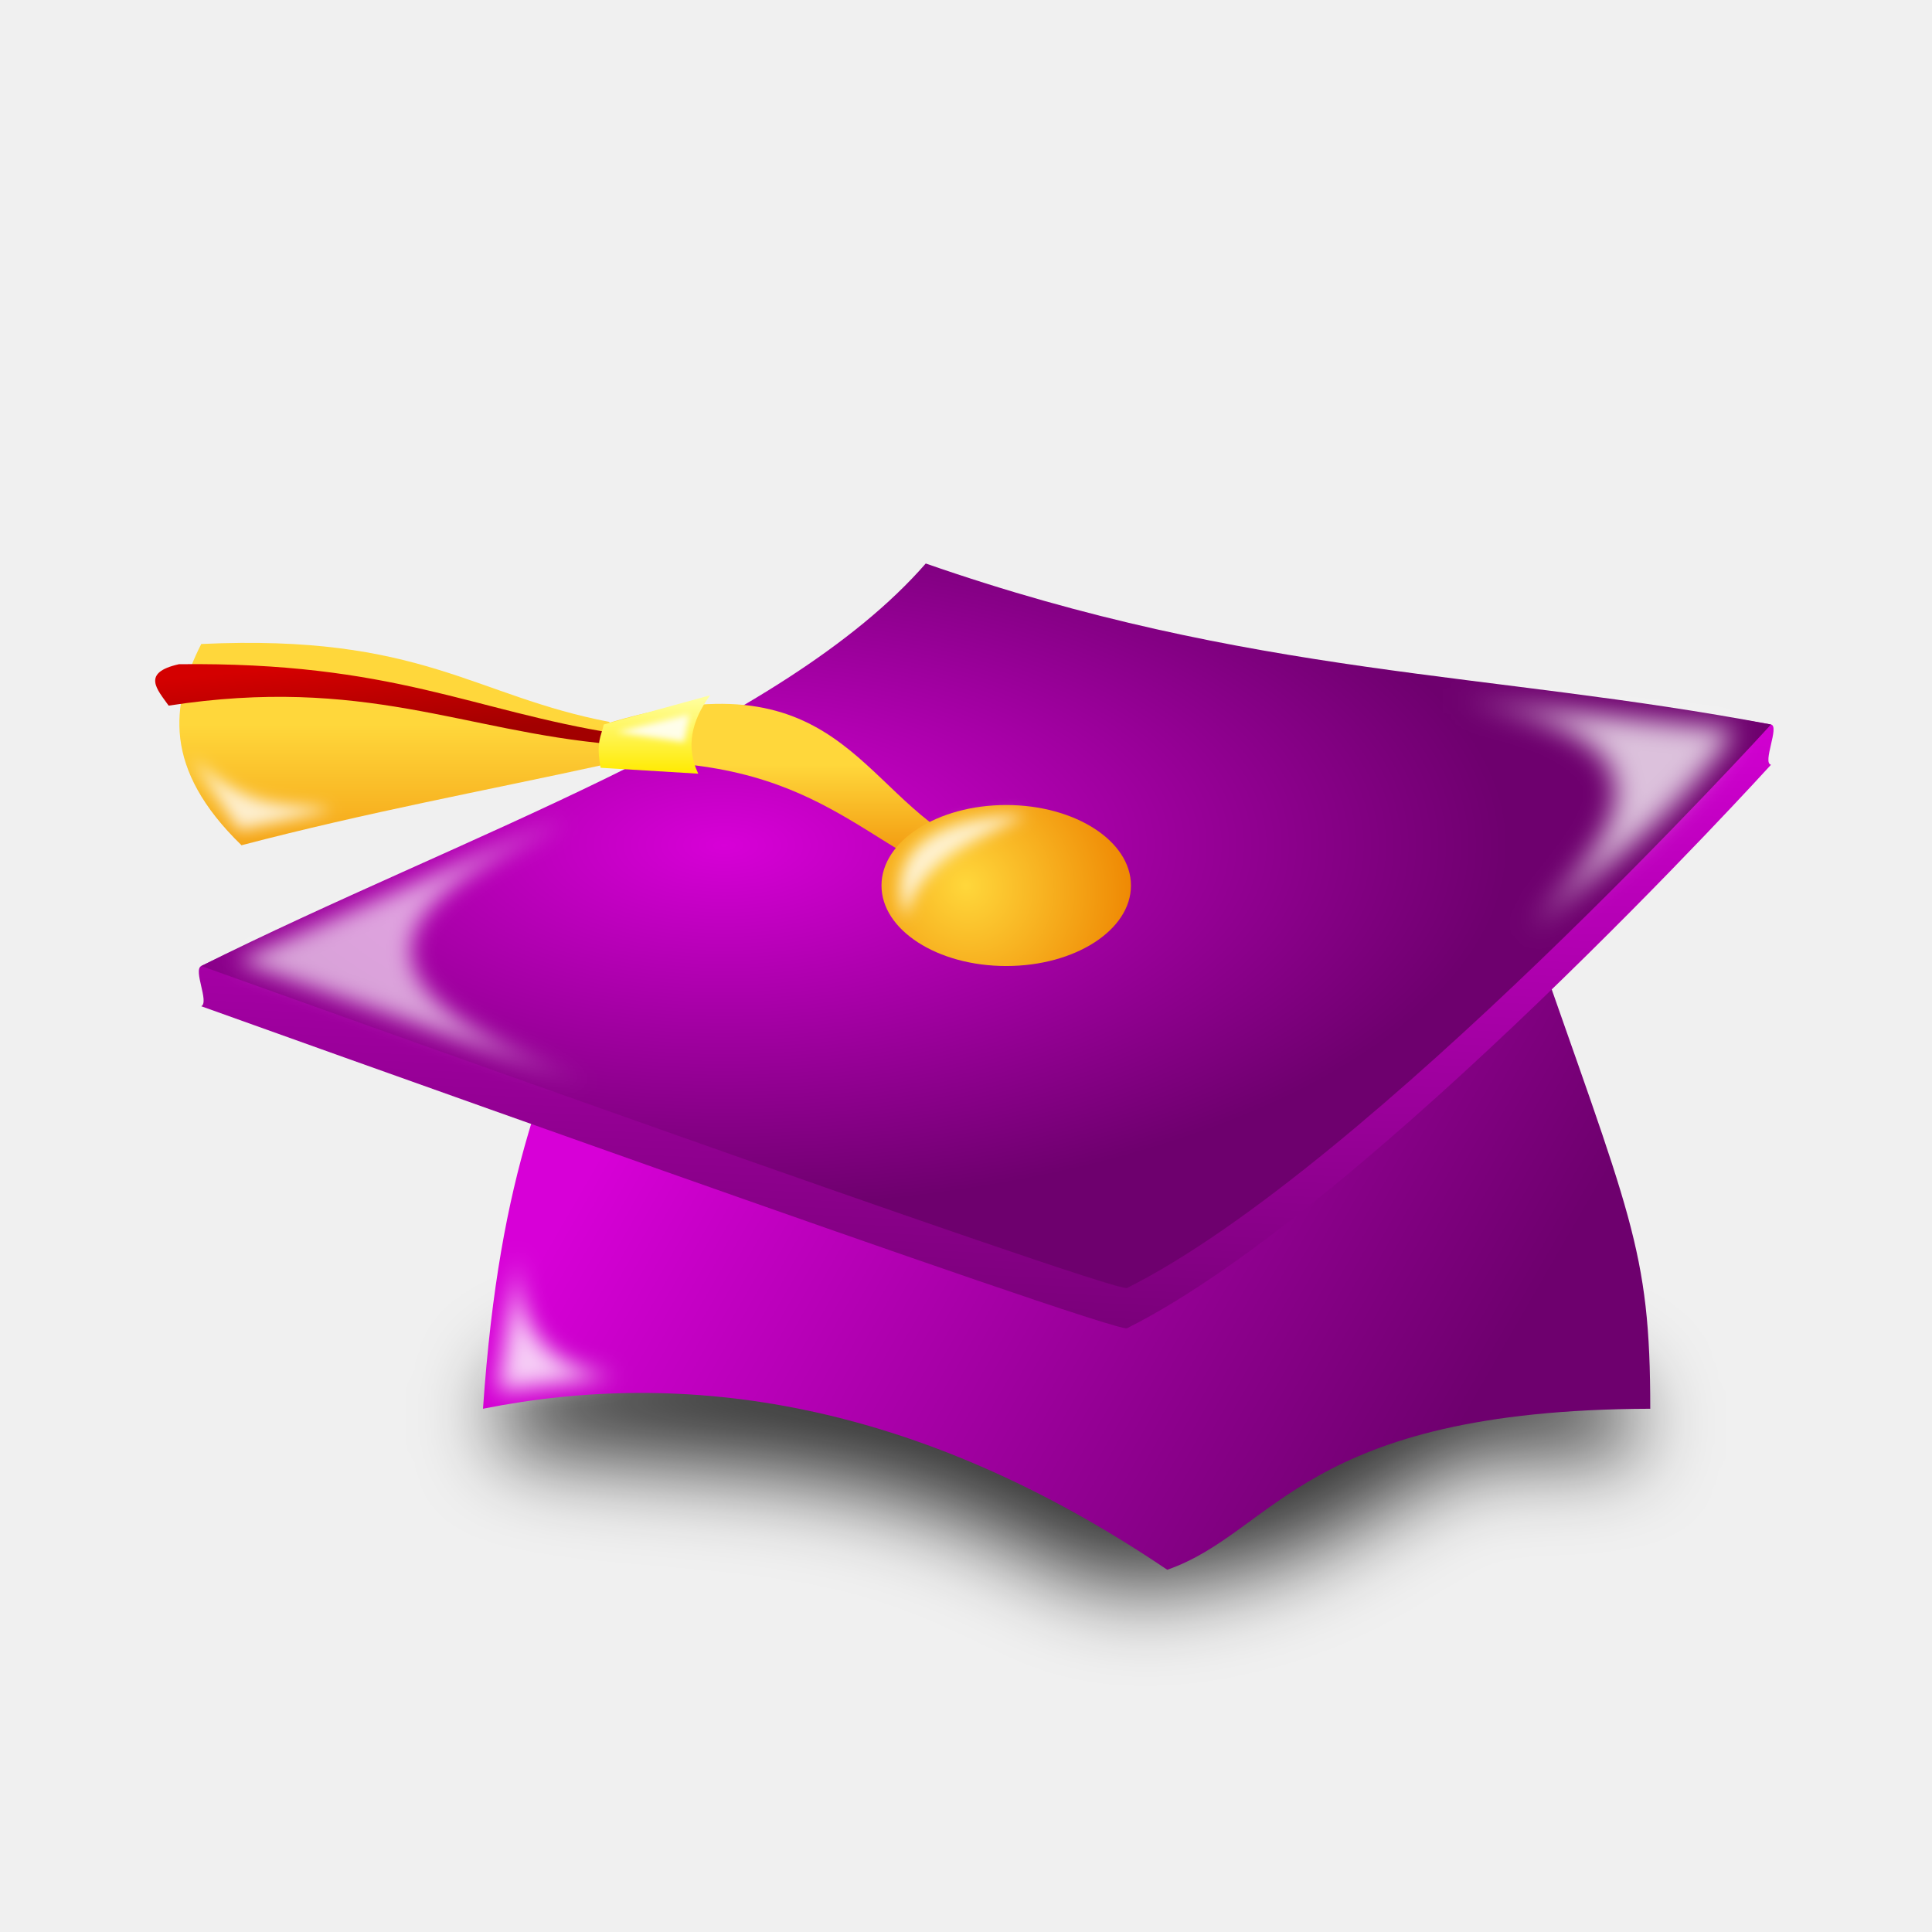
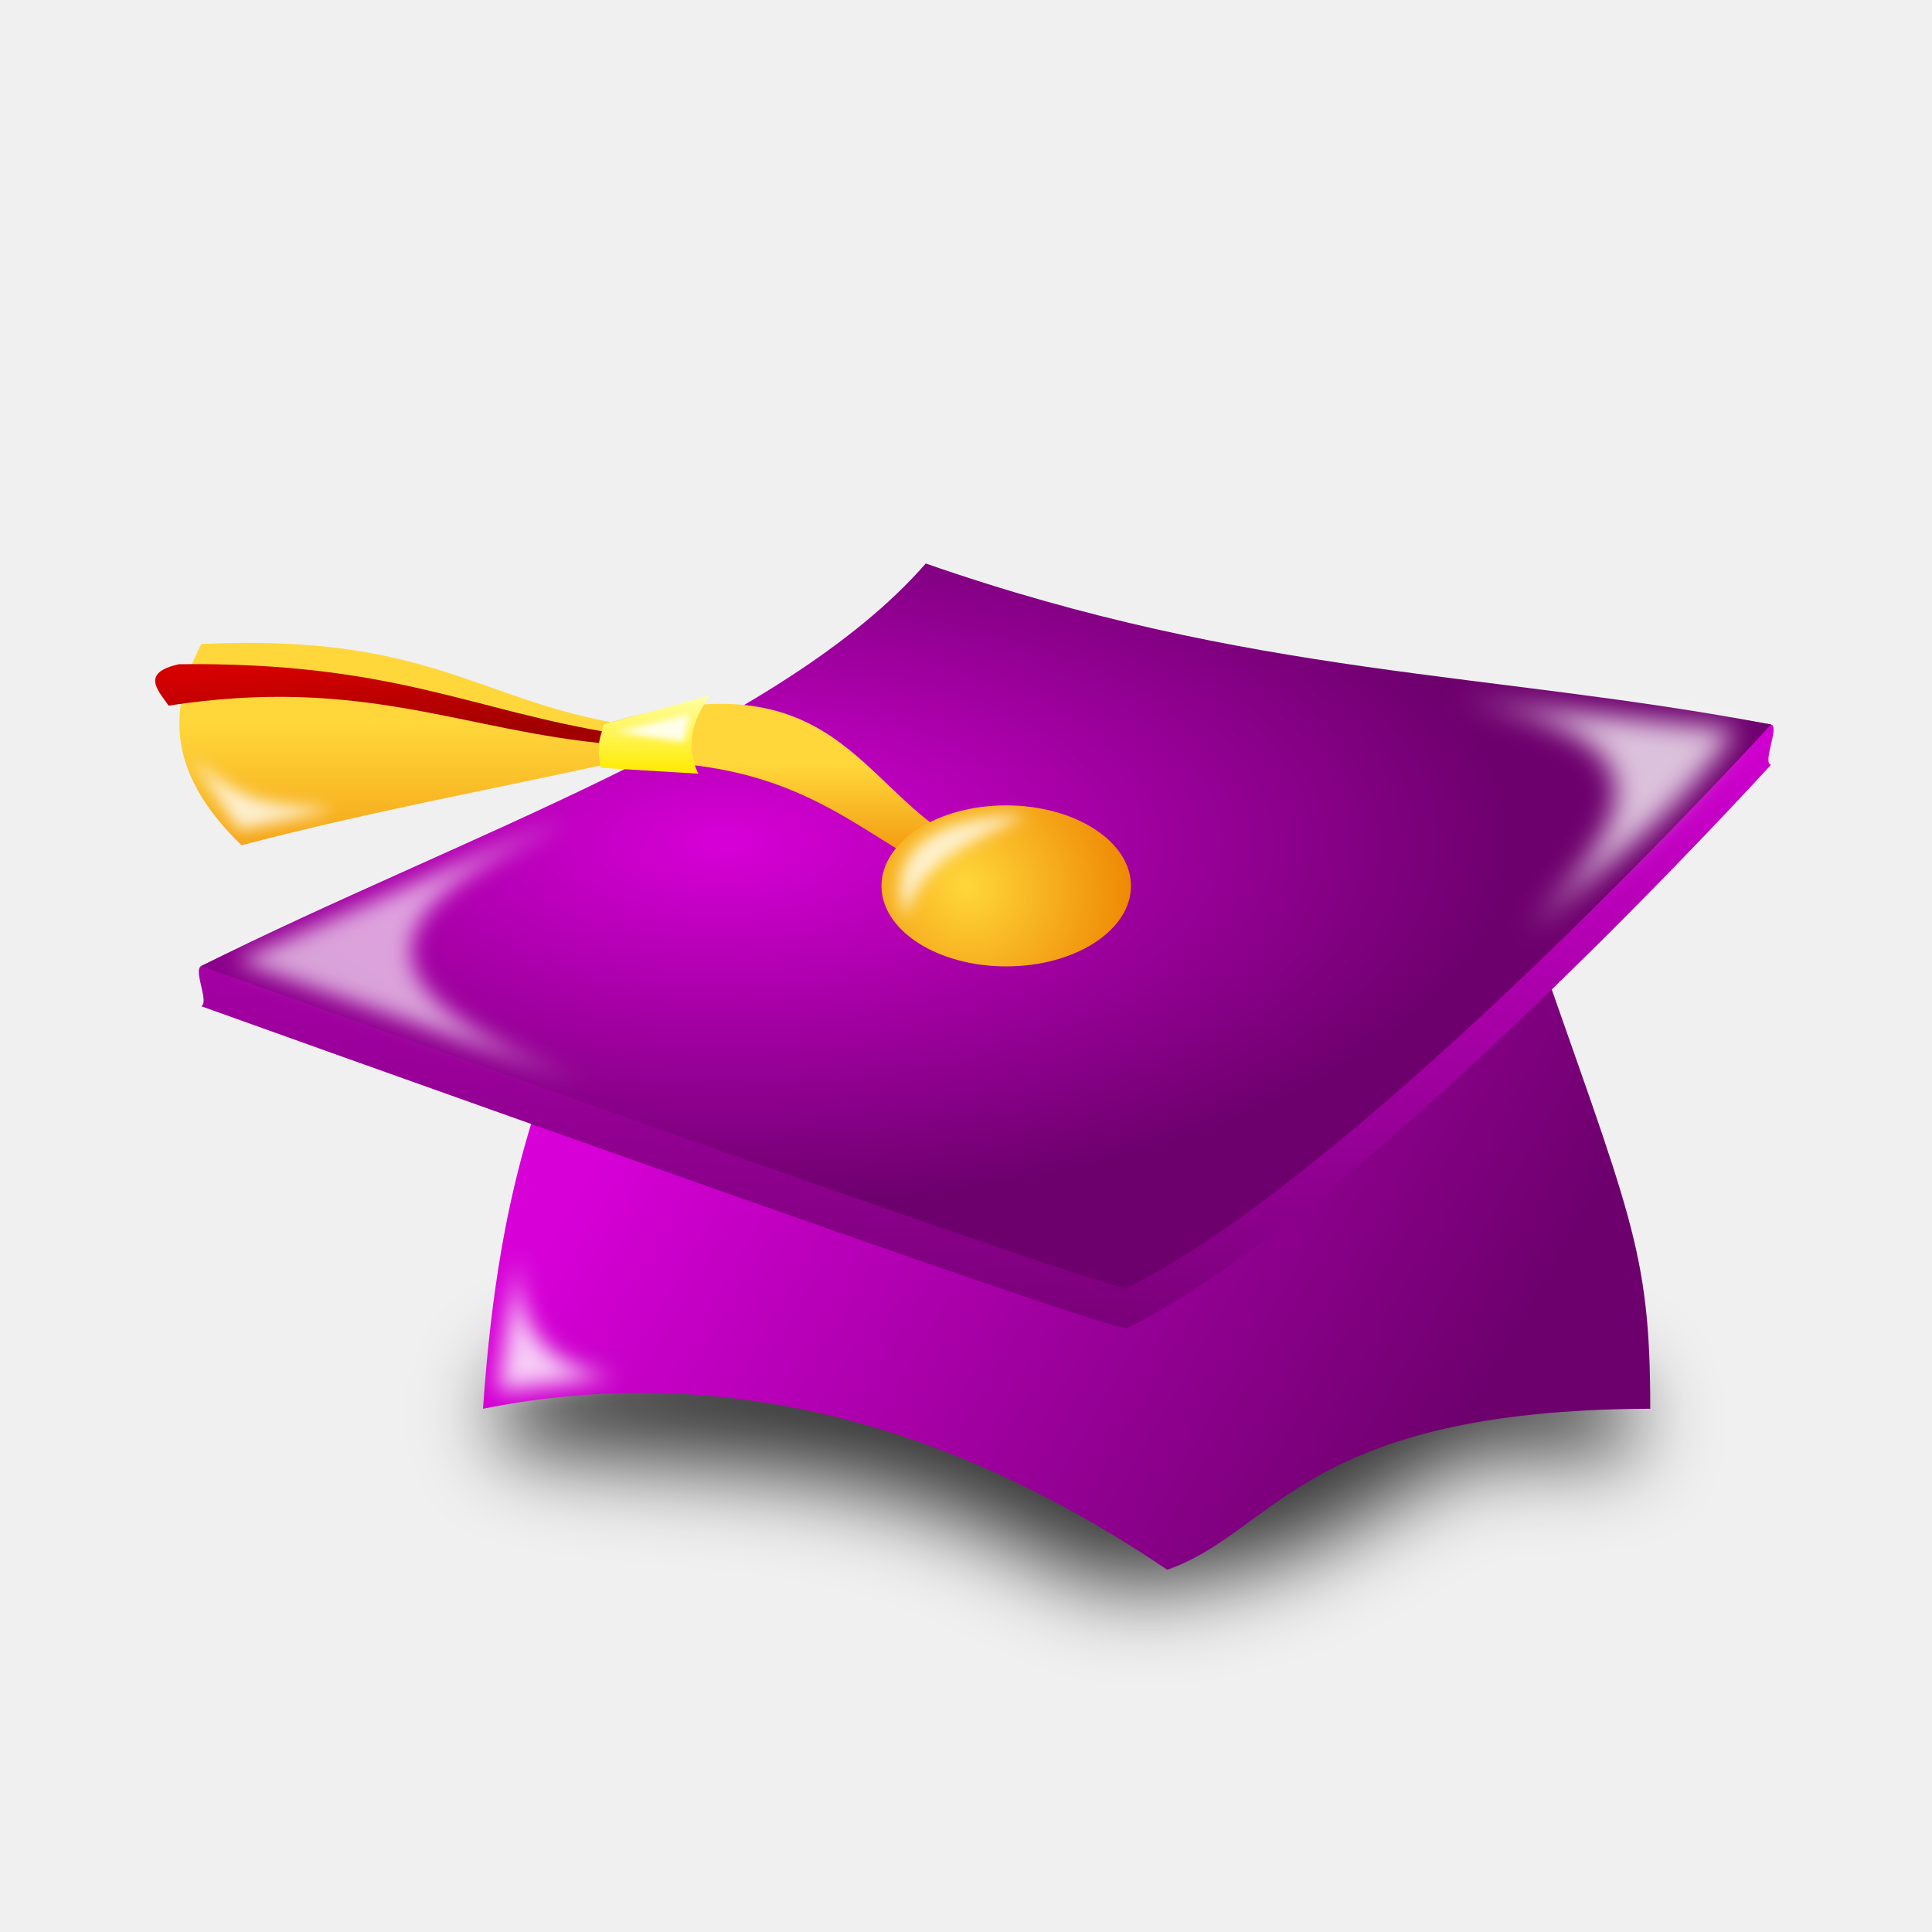
- <svg xmlns="http://www.w3.org/2000/svg" xmlns:xlink="http://www.w3.org/1999/xlink" width="48" height="48" id="svg2" version="1.1">
+ <svg xmlns="http://www.w3.org/2000/svg" xmlns:xlink="http://www.w3.org/1999/xlink" id="svg2" viewBox="0 0 48 48" version="1.1">
  <defs id="defs4">
    <linearGradient id="linearGradient2868">
-       <stop style="stop-color:#d700d7;stop-opacity:1;" offset="0" id="stop2870" />
-       <stop style="stop-color:#6e006e;stop-opacity:1;" offset="1" id="stop2872" />
+       <stop id="stop2870" style="stop-color:#d700d7" offset="0" />
+       <stop id="stop2872" style="stop-color:#6e006e" offset="1" />
    </linearGradient>
-     <linearGradient id="linearGradient3689">
-       <stop style="stop-color:#ffea00;stop-opacity:1;" offset="0" id="stop3691" />
-       <stop style="stop-color:#ffffa4;stop-opacity:1;" offset="1" id="stop3693" />
+     <radialGradient id="radialGradient3686" xlink:href="#linearGradient2868" gradientUnits="userSpaceOnUse" cy="1023" cx="18" gradientTransform="matrix(1 0 0 .46158 0 553.15)" r="19.5" />
+     <linearGradient id="linearGradient3688" y2="1039.4" xlink:href="#linearGradient2868" gradientUnits="userSpaceOnUse" x2="24" y1="1020.4" x1="25" />
+     <linearGradient id="linearGradient3694" y2="36" xlink:href="#linearGradient2868" gradientUnits="userSpaceOnUse" x2="36" y1="25" x1="17" />
+     <linearGradient id="linearGradient3706" y2="22" xlink:href="#linearGradient3669" gradientUnits="userSpaceOnUse" x2="19" y1="19" x1="19" />
+     <radialGradient id="radialGradient3714" xlink:href="#linearGradient3669" gradientUnits="userSpaceOnUse" cy="23.457" cx="24.596" gradientTransform="matrix(1.0206 .9772 -.9682 .92705 21.759 -22.696)" r="3.099" />
+     <linearGradient id="linearGradient3669">
+       <stop id="stop3671" style="stop-color:#ffd73b" offset="0" />
+       <stop id="stop3673" style="stop-color:#ee8400" offset="1" />
    </linearGradient>
-     <linearGradient id="linearGradient3801">
-       <stop id="stop3803" offset="0" style="stop-color:#a20000;stop-opacity:1;" />
-       <stop id="stop3805" offset="1" style="stop-color:#d40000;stop-opacity:1;" />
+     <linearGradient id="linearGradient3837" y2="23" xlink:href="#linearGradient3669" gradientUnits="userSpaceOnUse" x2="10" y1="18" x1="10" />
+     <linearGradient id="linearGradient3841" y2="17.274" gradientUnits="userSpaceOnUse" x2="16.282" y1="19.222" x1="16.282">
+       <stop id="stop3691" style="stop-color:#ffea00" offset="0" />
+       <stop id="stop3693" style="stop-color:#ffffa4" offset="1" />
    </linearGradient>
-     <radialGradient xlink:href="#linearGradient2868" id="radialGradient3686" cx="18" cy="1023.028" fx="18" fy="1023.028" r="19.5" gradientTransform="matrix(1,0,0,0.4615788,0,553.154)" gradientUnits="userSpaceOnUse" />
-     <linearGradient xlink:href="#linearGradient2868" id="linearGradient3688" x1="25" y1="1020.362" x2="24" y2="1039.362" gradientUnits="userSpaceOnUse" />
-     <linearGradient xlink:href="#linearGradient2868" id="linearGradient3694" x1="17" y1="25" x2="36" y2="36" gradientUnits="userSpaceOnUse" />
-     <linearGradient xlink:href="#linearGradient3669" id="linearGradient3706" x1="19" y1="19" x2="19" y2="22" gradientUnits="userSpaceOnUse" />
-     <radialGradient xlink:href="#linearGradient3669" id="radialGradient3714" cx="24.596" cy="23.457" fx="24.596" fy="23.457" r="3.099" gradientTransform="matrix(1.020567,0.977198,-0.9681956,0.9270517,21.75912,-22.69616)" gradientUnits="userSpaceOnUse" />
-     <linearGradient id="linearGradient3669">
-       <stop id="stop3671" offset="0" style="stop-color:#ffd73b;stop-opacity:1;" />
-       <stop id="stop3673" offset="1" style="stop-color:#ee8400;stop-opacity:1;" />
+     <linearGradient id="linearGradient3845" y2="16.5" gradientUnits="userSpaceOnUse" x2="8.086" y1="18.487" x1="8.266">
+       <stop id="stop3803" style="stop-color:#a20000" offset="0" />
+       <stop id="stop3805" style="stop-color:#d40000" offset="1" />
    </linearGradient>
-     <linearGradient xlink:href="#linearGradient3669" id="linearGradient3837" x1="10" y1="18" x2="10" y2="23" gradientUnits="userSpaceOnUse" />
-     <linearGradient xlink:href="#linearGradient3689" id="linearGradient3841" x1="16.282" y1="19.222" x2="16.282" y2="17.274" gradientUnits="userSpaceOnUse" />
-     <linearGradient xlink:href="#linearGradient3801" id="linearGradient3845" x1="8.266" y1="18.487" x2="8.086" y2="16.5" gradientUnits="userSpaceOnUse" />
    <filter id="filter3851">
-       <feGaussianBlur stdDeviation="0.268" id="feGaussianBlur3853" />
+       <feGaussianBlur id="feGaussianBlur3853" stdDeviation="0.268" />
    </filter>
-     <filter id="filter3859" x="-0.113" width="1.227" y="-0.137" height="1.274">
-       <feGaussianBlur stdDeviation="0.328" id="feGaussianBlur3861" />
+     <filter id="filter3859" height="1.274" width="1.227" y="-.137" x="-.113">
+       <feGaussianBlur id="feGaussianBlur3861" stdDeviation="0.328" />
    </filter>
-     <filter id="filter3869" x="-0.226" width="1.452" y="-0.193" height="1.386">
-       <feGaussianBlur stdDeviation="0.277" id="feGaussianBlur3871" />
+     <filter id="filter3869" height="1.386" width="1.452" y="-.193" x="-.226">
+       <feGaussianBlur id="feGaussianBlur3871" stdDeviation="0.277" />
    </filter>
-     <filter id="filter3901" x="-0.123" width="1.245" y="-0.237" height="1.474">
-       <feGaussianBlur stdDeviation="0.179" id="feGaussianBlur3903" />
+     <filter id="filter3901" height="1.474" width="1.246" y="-.237" x="-.123">
+       <feGaussianBlur id="feGaussianBlur3903" stdDeviation="0.179" />
    </filter>
-     <filter id="filter3905" x="-0.137" width="1.275" y="-0.168" height="1.335">
-       <feGaussianBlur stdDeviation="0.179" id="feGaussianBlur3907" />
+     <filter id="filter3905" height="1.335" width="1.275" y="-.168" x="-.137">
+       <feGaussianBlur id="feGaussianBlur3907" stdDeviation="0.179" />
    </filter>
-     <filter id="filter3915" x="-0.109" width="1.219" y="-0.289" height="1.577">
-       <feGaussianBlur stdDeviation="0.083" id="feGaussianBlur3917" />
+     <filter id="filter3915" height="1.577" width="1.219" y="-.288" x="-.109">
+       <feGaussianBlur id="feGaussianBlur3917" stdDeviation="0.083" />
    </filter>
-     <filter id="filter3644" x="-0.08" width="1.159" y="-0.392" height="1.785">
-       <feGaussianBlur stdDeviation="0.921" id="feGaussianBlur3646" />
+     <filter id="filter3644" height="1.784" width="1.159" y="-.392" x="-.08">
+       <feGaussianBlur id="feGaussianBlur3646" stdDeviation="0.921" />
    </filter>
  </defs>
-   <g id="layer1" transform="translate(0,-1004.362)">
-     <path transform="matrix(1.03491,0,0,1.190248,0.6603108,997.1575)" style="fill:#000000;fill-opacity:0.769;fill-rule:evenodd;stroke:none;filter:url(#filter3644)" d="m 38.856,35.874 c 0,0.801 -3.629,0.287 -4.46,0.664 -2.533,1.149 -3.456,2.178 -7.047,2.57 -2.826,0.309 -3.474,-1.578 -8.969,-2.255 -3.251,-0.4 -7.296,-0.291 -7.296,-1.165 0,-1.513 6.02,-2.184 13.708,-2.184 7.688,0 14.063,0.856 14.063,2.369 z" id="path3919" />
-     <path style="color:#000000;fill:url(#linearGradient3694);stroke:none;stroke-width:1px;stroke-linecap:butt;stroke-linejoin:miter;stroke-miterlimit:4;stroke-opacity:1;stroke-dasharray:none;stroke-dashoffset:0;marker:none;visibility:visible;display:inline;overflow:visible;enable-background:accumulate" d="m 15,23 c -1.391,3.729 -2.581,5.938 -3,12 5,-1 10.73,-0.239 17,4 2.705,-0.945 3.362,-3.974 12,-4 0,-4 -0.489,-4.764 -3,-12 l -23,0 0,0" id="path3692" transform="translate(0,1004.362)" />
-     <path id="path3684" d="m 5,1029.362 c 0.205,-0.103 -0.208,-0.898 0,-1 6.296,-3.074 14.547,-5.038 18,-9 7.862,2.738 14.293,1.802 21,3 0.221,0.039 -0.223,0.958 0,1 0,0 -10,11 -16,14 -0.344,0.131 -23,-8 -23,-8 z" style="color:#000000;fill:url(#linearGradient3688);stroke:none;stroke-width:1px;marker:none;visibility:visible;display:inline;overflow:visible;enable-background:accumulate;fill-opacity:1" />
-     <path style="color:#000000;fill:url(#radialGradient3686);stroke:none;stroke-width:1px;marker:none;visibility:visible;display:inline;overflow:visible;enable-background:accumulate" d="m 5,1028.362 c 6.407,-3.206 14.432,-5.907 18,-10 8.121,2.828 14.005,2.673 21,4 0,0 -10,11 -16,14 -0.344,0.131 -23,-8 -23,-8 z" id="path3682" />
-     <path style="color:#000000;fill:url(#linearGradient3706);stroke:none;stroke-width:1px;stroke-linecap:butt;stroke-linejoin:miter;stroke-miterlimit:4;stroke-opacity:1;stroke-dasharray:none;stroke-dashoffset:0;marker:none;visibility:visible;display:inline;overflow:visible;enable-background:accumulate" d="m 14,19 c 5.936,-0.531 7.07,1.763 10,3 l 0,-1 c -2.665,-1.335 -3.184,-4.816 -9,-3 l -1,1 z" id="path3698" transform="translate(0,1004.362)" />
-     <path style="color:#000000;fill:url(#linearGradient3837);stroke:none;stroke-width:1px;stroke-linecap:butt;stroke-linejoin:miter;stroke-miterlimit:4;stroke-opacity:1;stroke-dasharray:none;stroke-dashoffset:0;marker:none;visibility:visible;display:inline;overflow:visible;enable-background:accumulate;fill-opacity:1" d="M 15.142,17.936 C 11.762,17.29 10.484,15.744 5,16 c -0.766,1.51 -0.956,3.101 1,5 3.161,-0.827 6.013,-1.347 9,-2 l 0.142,-1.064 z" id="path3702" transform="translate(0,1004.362)" />
-     <path style="fill:url(#radialGradient3714);fill-rule:evenodd;stroke:none;fill-opacity:1" id="path3696" d="m 28.249,23.085 c 0,1.058 -1.387,1.915 -3.099,1.915 -1.711,0 -3.099,-0.857 -3.099,-1.915 0,-1.058 1.387,-1.915 3.099,-1.915 1.711,0 3.099,0.857 3.099,1.915 z" transform="matrix(1,0,0,1.044382,-0.1506157,1002.253)" />
-     <path style="color:#000000;fill:url(#linearGradient3845);stroke:none;stroke-width:1px;stroke-linecap:butt;stroke-linejoin:miter;stroke-miterlimit:4;stroke-opacity:1;stroke-dasharray:none;stroke-dashoffset:0;marker:none;visibility:visible;display:inline;overflow:visible;enable-background:accumulate" d="M 15.326,18.23 C 11.7,17.654 9.77,16.442 4.447,16.502 3.499,16.713 3.908,17.132 4.19,17.531 9.038,16.784 11.516,18.168 15.179,18.487 l 0.147,-0.257 z" id="path3843" transform="translate(0,1004.362)" />
-     <path style="color:#000000;fill:url(#linearGradient3841);stroke:none;stroke-width:1px;stroke-linecap:butt;stroke-linejoin:miter;stroke-miterlimit:4;stroke-opacity:1;stroke-dasharray:none;stroke-dashoffset:0;marker:none;visibility:visible;display:inline;overflow:visible;enable-background:accumulate" d="m 15,18 2.642,-0.726 c -0.473,0.649 -0.605,1.299 -0.294,1.948 L 14.922,19.075 C 14.801,18.423 14.94,18.291 15,18 z" id="path3839" transform="translate(0,1004.362)" />
-     <path style="color:#000000;fill:#ffffff;stroke:none;stroke-width:1px;stroke-linecap:butt;stroke-linejoin:miter;stroke-miterlimit:4;stroke-opacity:1;stroke-dasharray:none;stroke-dashoffset:0;marker:none;visibility:visible;display:inline;overflow:visible;enable-background:accumulate;filter:url(#filter3851);fill-opacity:0.636" d="M 14,20.438 C 13.5,20.5 5.875,23.875 5.875,23.875 l 8.75,3.062 C 7.707,24.263 10.048,22.289 14,20.438 z" id="path3849" transform="translate(0,1004.362)" />
-     <path style="color:#000000;fill:#ffffff;stroke:none;stroke-width:1px;stroke-linecap:butt;stroke-linejoin:miter;stroke-miterlimit:4;stroke-opacity:1;stroke-dasharray:none;stroke-dashoffset:0;marker:none;visibility:visible;display:inline;overflow:visible;enable-background:accumulate;filter:url(#filter3859);fill-opacity:0.756" d="m 36.188,17.375 6.938,0.75 c -1.708,2.475 -3.417,3.414 -5.125,5 2.025,-2.337 4.273,-4.71 -1.812,-5.75 z" id="path3857" transform="translate(0,1004.362)" />
-     <path style="color:#000000;fill:#ffffff;stroke:none;stroke-width:1px;stroke-linecap:butt;stroke-linejoin:miter;stroke-miterlimit:4;stroke-opacity:1;stroke-dasharray:none;stroke-dashoffset:0;marker:none;visibility:visible;display:inline;overflow:visible;enable-background:accumulate;filter:url(#filter3869);fill-opacity:0.804" d="m 12.875,31.125 -0.5,3.438 2.938,-0.375 C 13.583,34.016 12.773,32.962 12.875,31.125 z" id="path3863" transform="translate(0,1004.362)" />
-     <path style="color:#000000;fill:#ffffff;stroke:none;stroke-width:1px;stroke-linecap:butt;stroke-linejoin:miter;stroke-miterlimit:4;stroke-opacity:1;stroke-dasharray:none;stroke-dashoffset:0;marker:none;visibility:visible;display:inline;overflow:visible;enable-background:accumulate;filter:url(#filter3901);fill-opacity:0.778" d="M 4.75,18.812 5.938,20.625 8.25,20.125 C 7.157,19.889 6.317,20.257 4.75,18.812 z" id="path3873" transform="translate(0,1004.362)" />
-     <path style="color:#000000;fill:#ffffff;stroke:none;stroke-width:1px;stroke-linecap:butt;stroke-linejoin:miter;stroke-miterlimit:4;stroke-opacity:1;stroke-dasharray:none;stroke-dashoffset:0;marker:none;visibility:visible;display:inline;overflow:visible;enable-background:accumulate;filter:url(#filter3905);fill-opacity:0.778" d="m 22.5,22.812 c 0.316,-1.424 1.721,-1.94 3,-2.562 0,0 -3.875,-0.125 -3,2.562 z" id="path3875" transform="translate(0,1004.362)" />
-     <path style="color:#000000;fill:#ffffff;stroke:none;stroke-width:1px;stroke-linecap:butt;stroke-linejoin:miter;stroke-miterlimit:4;stroke-opacity:1;stroke-dasharray:none;stroke-dashoffset:0;marker:none;visibility:visible;display:inline;overflow:visible;enable-background:accumulate;filter:url(#filter3915);fill-opacity:0.867" d="M 15.312,18.188 17.125,17.75 17,18.438 l -1.688,-0.25 z" id="path3909" transform="translate(0,1004.362)" />
+   <g id="layer1" transform="translate(0 -1004.4)">
+     <path id="path3919" style="filter:url(#filter3644);fill-rule:evenodd;fill:#000000;fill-opacity:.769" transform="matrix(1.0349 0 0 1.1902 .66031 997.16)" d="m38.856 35.874c0 0.801-3.629 0.287-4.46 0.664-2.533 1.149-3.456 2.178-7.046 2.57-2.826 0.309-3.474-1.578-8.969-2.255-3.251-0.4-7.296-0.291-7.296-1.165 0-1.513 6.02-2.184 13.708-2.184s14.063 0.856 14.063 2.369z" />
+     <path id="path3692" style="color:#000000;fill:url(#linearGradient3694)" transform="translate(0 1004.4)" d="m15 23c-1.391 3.729-2.582 5.938-3 12 5-1 10.73-0.239 17 4 2.705-0.945 3.362-3.974 12-4 0-4-0.489-4.764-3-12h-23" />
+     <path id="path3684" style="color:#000000;fill:url(#linearGradient3688)" d="m5 1029.4c0.205-0.103-0.208-0.898 0-1 6.296-3.074 14.547-5.038 18-9 7.862 2.738 14.293 1.802 21 3 0.221 0.039-0.223 0.958 0 1 0 0-10 11-16 14-0.344 0.131-23-8-23-8z" />
+     <path id="path3682" style="color:#000000;fill:url(#radialGradient3686)" d="m5 1028.4c6.407-3.206 14.432-5.907 18-10 8.121 2.828 14.005 2.673 21 4 0 0-10 11-16 14-0.344 0.131-23-8-23-8z" />
+     <path id="path3698" style="color:#000000;fill:url(#linearGradient3706)" transform="translate(0 1004.4)" d="m14 19c5.936-0.531 7.07 1.763 10 3v-1c-2.665-1.335-3.184-4.816-9-3l-1 1z" />
+     <path id="path3702" style="color:#000000;fill:url(#linearGradient3837)" transform="translate(0 1004.4)" d="m15.142 17.936c-3.38-0.646-4.658-2.192-10.142-1.936-0.766 1.51-0.956 3.102 1 5 3.161-0.827 6.013-1.347 9-2l0.142-1.064z" />
+     <path id="path3696" style="fill:url(#radialGradient3714);fill-rule:evenodd" d="m28.249 23.085c0 1.058-1.387 1.915-3.099 1.915-1.711 0-3.099-0.857-3.099-1.915s1.387-1.915 3.099-1.915c1.711 0 3.099 0.857 3.099 1.915z" transform="matrix(1 0 0 1.0444 -.15062 1002.3)" />
+     <path id="path3843" style="color:#000000;fill:url(#linearGradient3845)" transform="translate(0 1004.4)" d="m15.326 18.23c-3.626-0.576-5.556-1.788-10.879-1.728-0.948 0.211-0.539 0.63-0.257 1.029 4.848-0.747 7.326 0.637 10.989 0.956l0.147-0.257z" />
+     <path id="path3839" style="color:#000000;fill:url(#linearGradient3841)" transform="translate(0 1004.4)" d="m15 18 2.642-0.726c-0.473 0.649-0.605 1.299-0.294 1.948l-2.426-0.147c-0.121-0.652 0.018-0.784 0.078-1.075z" />
+     <path id="path3849" style="fill-opacity:.636;color:#000000;filter:url(#filter3851);fill:#ffffff" transform="translate(0 1004.4)" d="m14 20.438c-0.5 0.062-8.125 3.437-8.125 3.437l8.75 3.062c-6.918-2.675-4.577-4.649-0.625-6.5z" />
+     <path id="path3857" style="fill-opacity:.756;color:#000000;filter:url(#filter3859);fill:#ffffff" transform="translate(0 1004.4)" d="m36.188 17.375 6.938 0.75c-1.708 2.475-3.417 3.414-5.125 5 2.026-2.337 4.274-4.71-1.812-5.75z" />
+     <path id="path3863" style="fill-opacity:.804;color:#000000;filter:url(#filter3869);fill:#ffffff" transform="translate(0 1004.4)" d="m12.875 31.125-0.5 3.438 2.938-0.375c-1.729-0.171-2.539-1.225-2.437-3.062z" />
+     <path id="path3873" style="fill-opacity:.778;color:#000000;filter:url(#filter3901);fill:#ffffff" transform="translate(0 1004.4)" d="m4.75 18.812 1.188 1.813 2.312-0.5c-1.093-0.236-1.933 0.132-3.5-1.313z" />
+     <path id="path3875" style="fill-opacity:.778;color:#000000;filter:url(#filter3905);fill:#ffffff" transform="translate(0 1004.4)" d="m22.5 22.812c0.316-1.424 1.722-1.94 3-2.562 0 0-3.875-0.125-3 2.562z" />
+     <path id="path3909" style="fill-opacity:.867;color:#000000;filter:url(#filter3915);fill:#ffffff" transform="translate(0 1004.4)" d="m15.312 18.188 1.813-0.438-0.125 0.688l-1.688-0.25z" />
  </g>
</svg>
